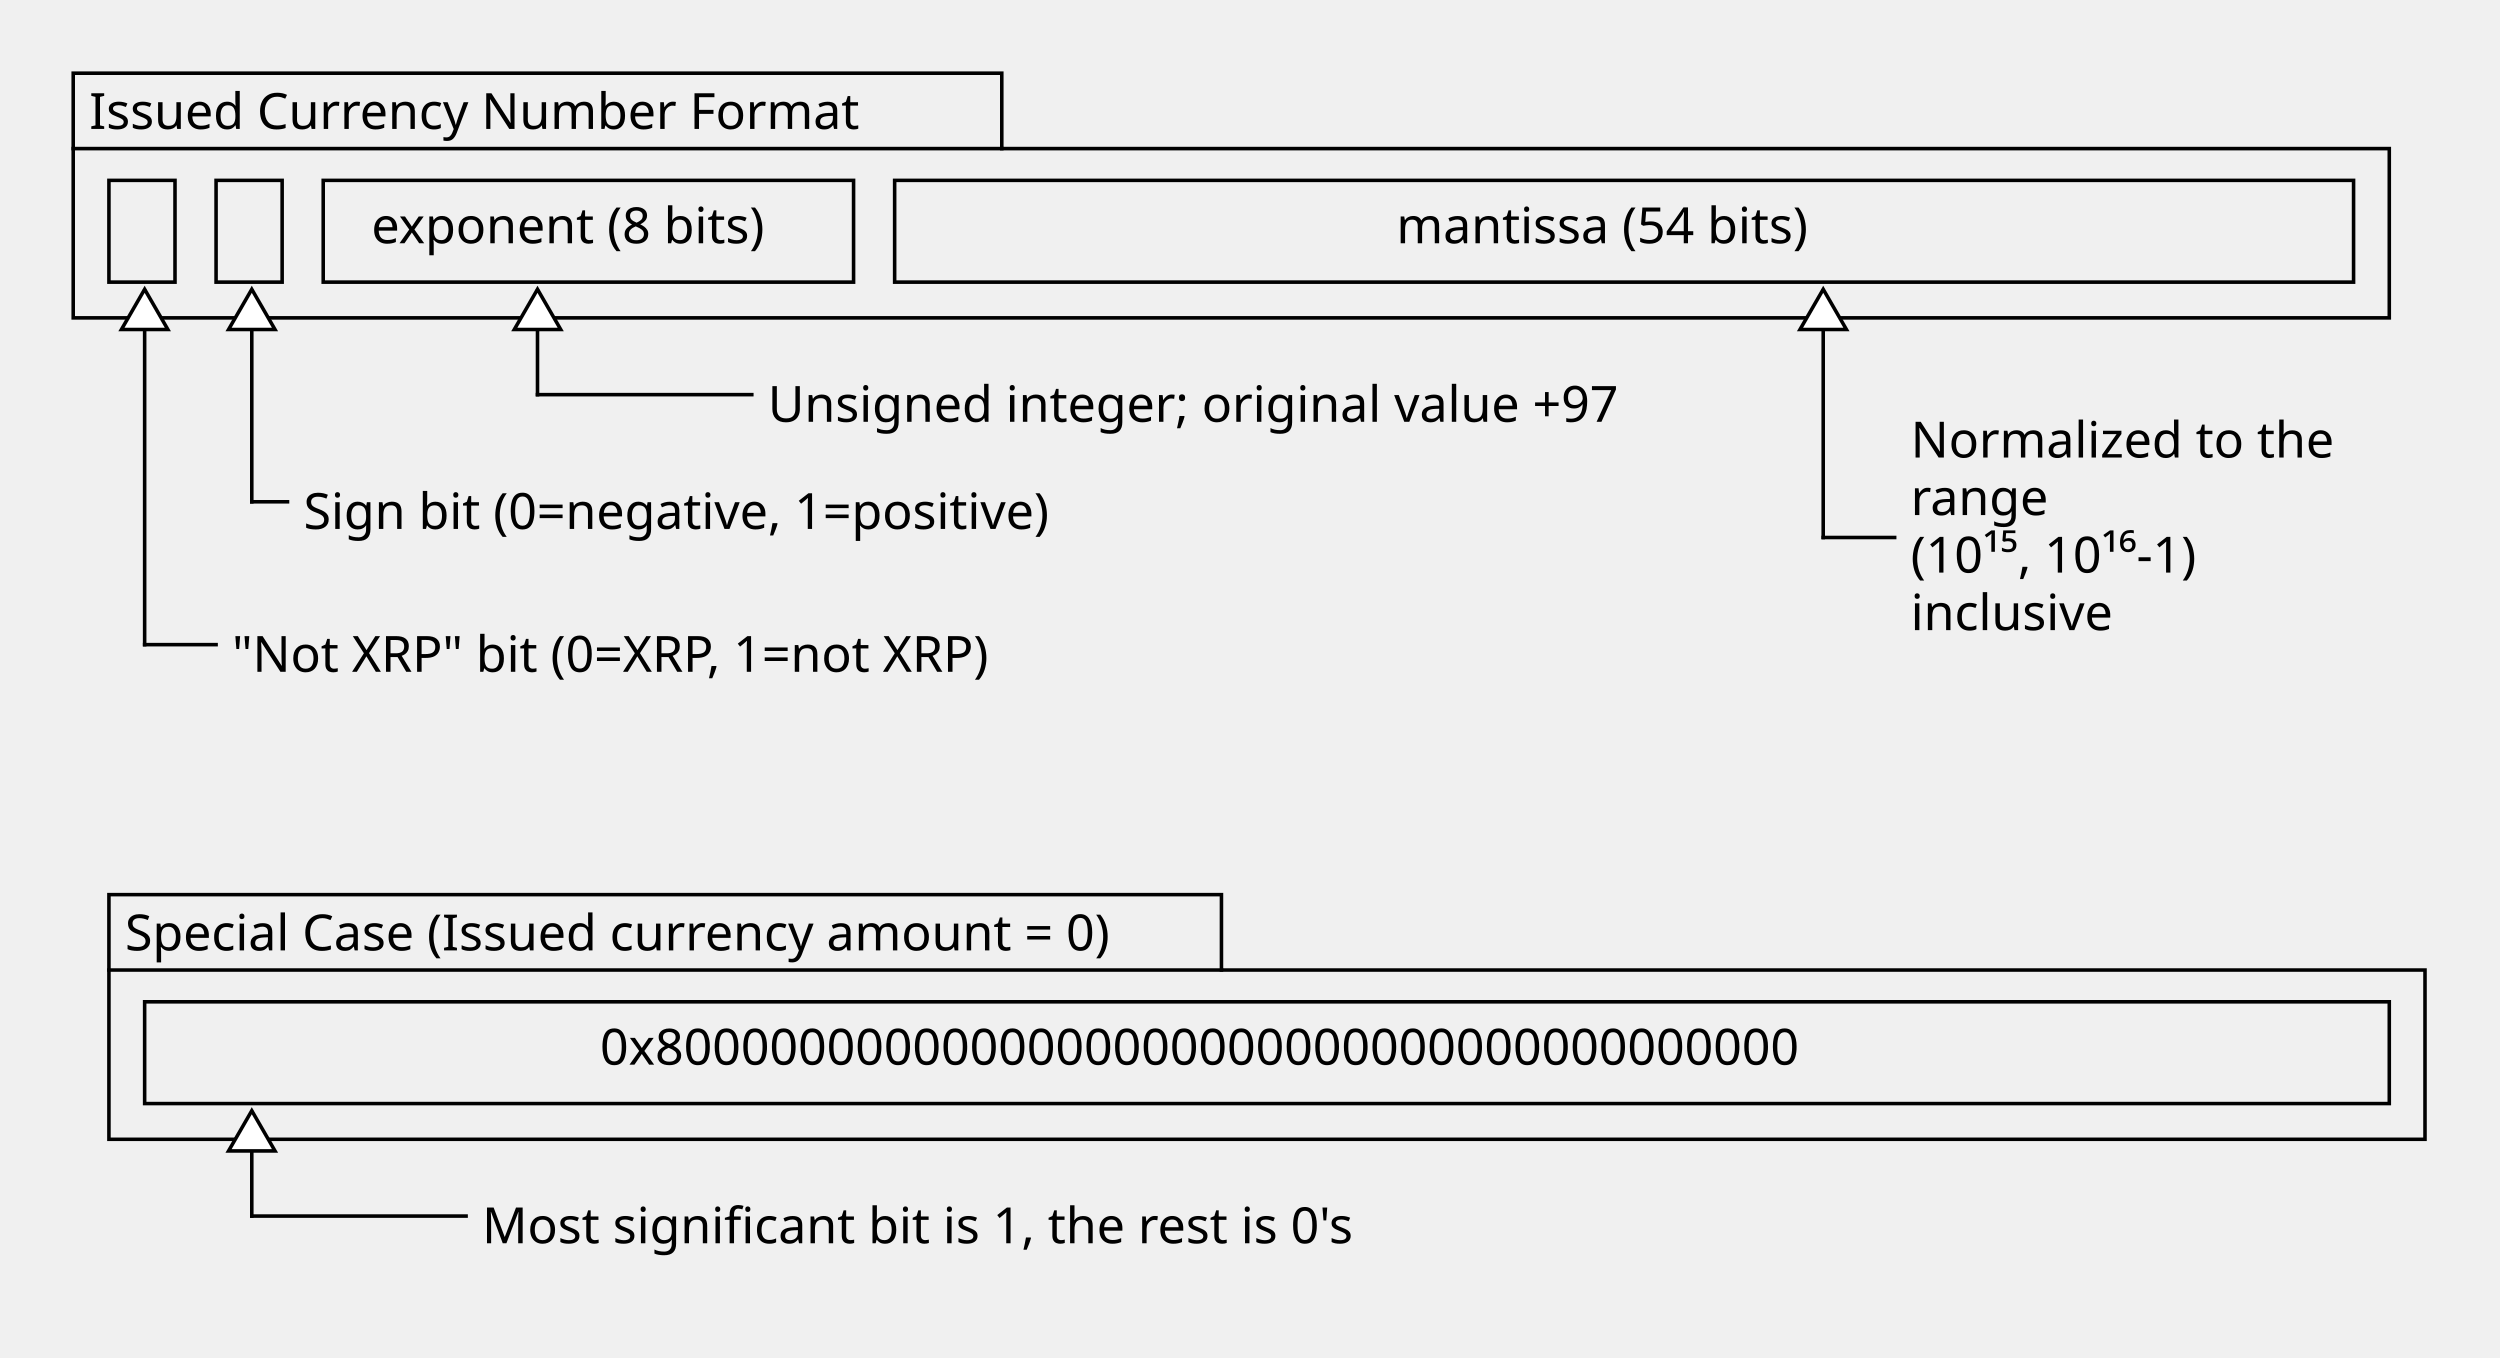
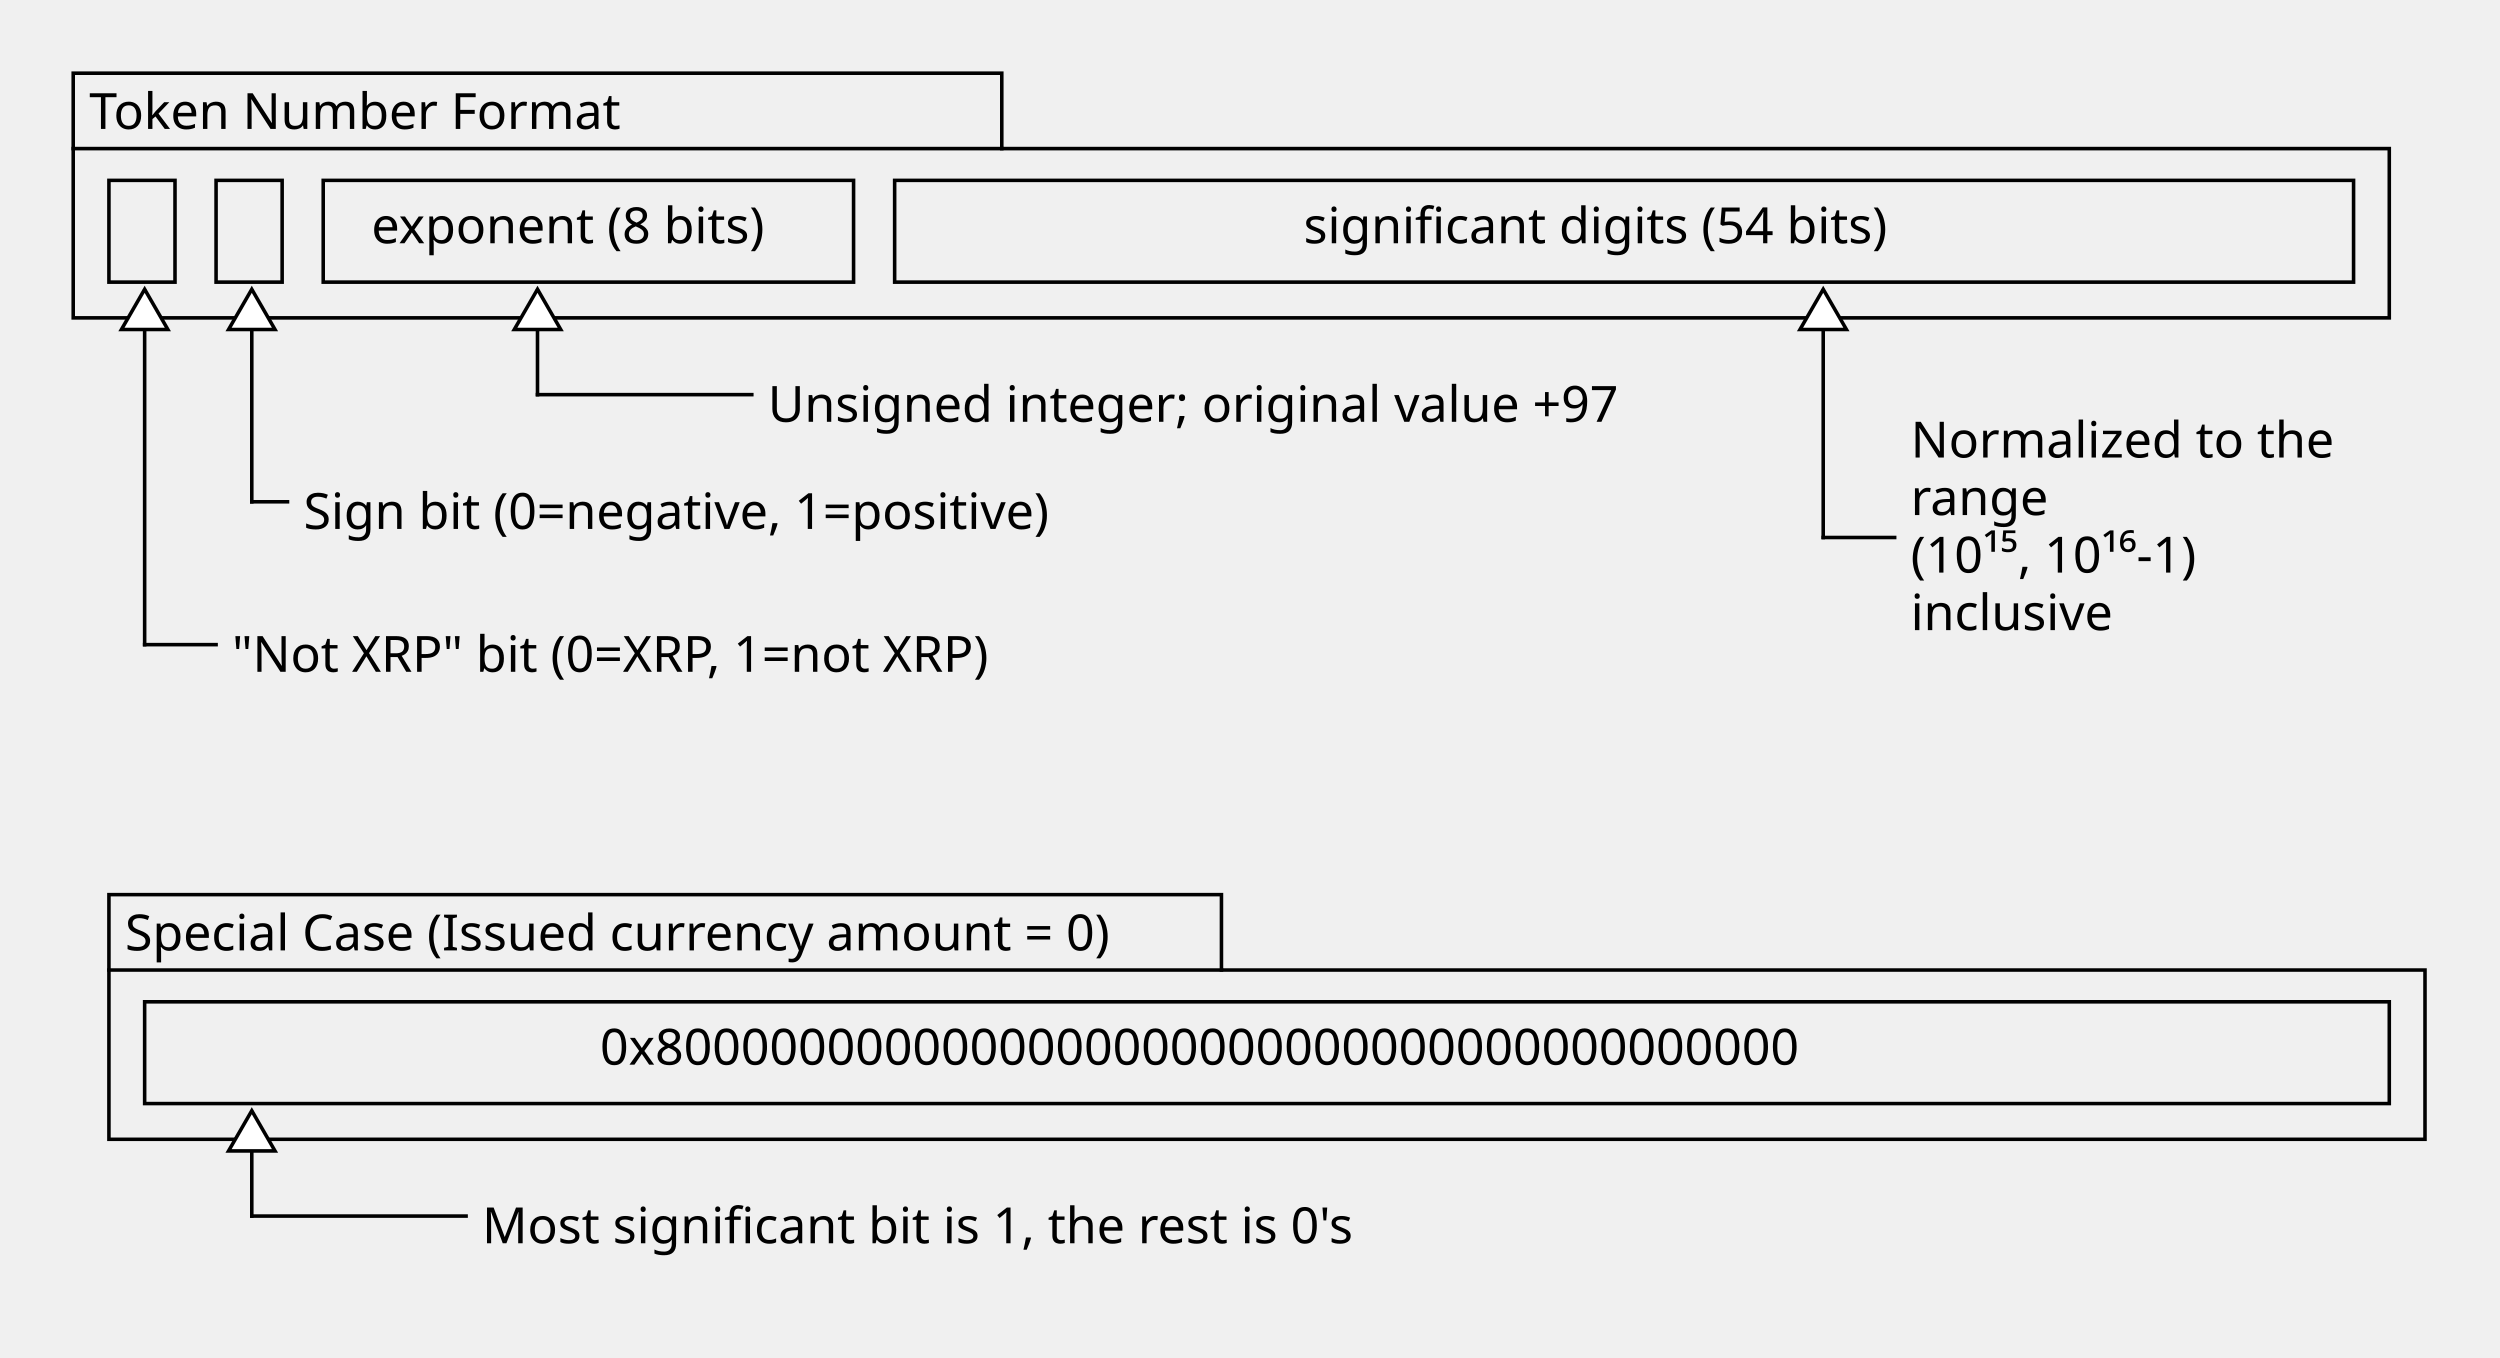
<svg xmlns="http://www.w3.org/2000/svg" fill-opacity="1" color-rendering="auto" color-interpolation="auto" text-rendering="auto" stroke="black" stroke-linecap="square" width="700" stroke-miterlimit="10" shape-rendering="auto" stroke-opacity="1" fill="black" stroke-dasharray="none" font-weight="normal" stroke-width="1" viewBox="0 0 700 380" height="380" font-family="'Dialog'" font-style="normal" stroke-linejoin="miter" font-size="12px" stroke-dashoffset="0" image-rendering="auto">
  <defs id="genericDefs" />
  <g>
    <defs id="defs1">
      <clipPath clipPathUnits="userSpaceOnUse" id="clipPath1">
        <path d="M0 0 L2147483647 0 L2147483647 2147483647 L0 2147483647 L0 0 Z" />
      </clipPath>
      <clipPath clipPathUnits="userSpaceOnUse" id="clipPath2">
        <path d="M0 0 L0 30 L280 30 L280 0 Z" />
      </clipPath>
      <clipPath clipPathUnits="userSpaceOnUse" id="clipPath3">
        <path d="M0 0 L0 30 L630 30 L630 0 Z" />
      </clipPath>
      <clipPath clipPathUnits="userSpaceOnUse" id="clipPath4">
        <path d="M0 0 L0 70 L650 70 L650 0 Z" />
      </clipPath>
      <clipPath clipPathUnits="userSpaceOnUse" id="clipPath5">
        <path d="M0 0 L0 90 L150 90 L150 0 Z" />
      </clipPath>
      <clipPath clipPathUnits="userSpaceOnUse" id="clipPath6">
        <path d="M0 0 L0 30 L270 30 L270 0 Z" />
      </clipPath>
      <clipPath clipPathUnits="userSpaceOnUse" id="clipPath7">
        <path d="M0 0 L0 30 L260 30 L260 0 Z" />
      </clipPath>
      <clipPath clipPathUnits="userSpaceOnUse" id="clipPath8">
        <path d="M0 0 L0 30 L410 30 L410 0 Z" />
      </clipPath>
      <clipPath clipPathUnits="userSpaceOnUse" id="clipPath9">
        <path d="M0 0 L0 30 L150 30 L150 0 Z" />
      </clipPath>
      <clipPath clipPathUnits="userSpaceOnUse" id="clipPath10">
        <path d="M0 0 L0 30 L20 30 L20 0 Z" />
      </clipPath>
      <clipPath clipPathUnits="userSpaceOnUse" id="clipPath11">
        <path d="M0 0 L0 60 L90 60 L90 0 Z" />
      </clipPath>
      <clipPath clipPathUnits="userSpaceOnUse" id="clipPath12">
        <path d="M0 0 L0 100 L50 100 L50 0 Z" />
      </clipPath>
      <clipPath clipPathUnits="userSpaceOnUse" id="clipPath13">
        <path d="M0 0 L0 130 L50 130 L50 0 Z" />
      </clipPath>
      <clipPath clipPathUnits="userSpaceOnUse" id="clipPath14">
        <path d="M0 0 L0 90 L40 90 L40 0 Z" />
      </clipPath>
    </defs>
    <g font-family="sans-serif" font-size="14px" transform="translate(130,330)">
      <text x="5" xml:space="preserve" y="18.109" clip-path="url(#clipPath2)" stroke="none">Most significant bit is 1, the rest is 0's</text>
    </g>
    <g fill="rgb(255,255,255)" fill-opacity="0" transform="translate(40,280)" stroke-opacity="0" stroke="rgb(255,255,255)">
      <rect x="0.5" width="628.5" height="28.5" y="0.5" clip-path="url(#clipPath3)" stroke="none" />
    </g>
    <g transform="translate(40,280)">
      <rect fill="none" x="0.5" width="628.5" height="28.5" y="0.5" clip-path="url(#clipPath3)" />
      <text x="128" font-size="14px" y="18.109" clip-path="url(#clipPath3)" font-family="sans-serif" stroke="none" xml:space="preserve">0x8000000000000000000000000000000000000000</text>
    </g>
    <g fill="rgb(255,255,255)" fill-opacity="0" transform="translate(20,20)" stroke-opacity="0" stroke="rgb(255,255,255)">
      <path d="M0.5 0.5 L260.5 0.5 L260.5 21.609 L649 21.609 L649 69 L0.5 69 Z" stroke="none" clip-path="url(#clipPath4)" />
    </g>
    <g transform="translate(20,20)">
      <path fill="none" d="M0.5 0.5 L260.5 0.5 L260.5 21.609 L649 21.609 L649 69 L0.5 69 Z" clip-path="url(#clipPath4)" />
      <path fill="none" d="M0.5 21.609 L260.5 21.609" clip-path="url(#clipPath4)" />
-       <text x="5" font-size="14px" y="16.109" clip-path="url(#clipPath4)" font-family="sans-serif" stroke="none" xml:space="preserve">Issued Currency Number Format</text>
+       <text x="5" font-size="14px" y="16.109" clip-path="url(#clipPath4)" font-family="sans-serif" stroke="none" xml:space="preserve">Token Number Format</text>
    </g>
    <g font-family="sans-serif" font-size="14px" transform="translate(530,110)">
      <text x="5" xml:space="preserve" y="18.109" clip-path="url(#clipPath5)" stroke="none">Normalized to the</text>
      <text x="5" xml:space="preserve" y="34.219" clip-path="url(#clipPath5)" stroke="none">range</text>
      <text x="5" xml:space="preserve" y="50.328" clip-path="url(#clipPath5)" stroke="none">(10¹⁵, 10¹⁶-1)</text>
      <text x="5" xml:space="preserve" y="66.438" clip-path="url(#clipPath5)" stroke="none">inclusive</text>
    </g>
    <g font-family="sans-serif" font-size="14px" transform="translate(210,100)">
      <text x="5" xml:space="preserve" y="18.109" clip-path="url(#clipPath2)" stroke="none">Unsigned integer; original value +97</text>
    </g>
    <g font-family="sans-serif" font-size="14px" transform="translate(60,170)">
      <text x="5" xml:space="preserve" y="18.109" clip-path="url(#clipPath6)" stroke="none">"Not XRP" bit (0=XRP, 1=not XRP)</text>
    </g>
    <g font-family="sans-serif" font-size="14px" transform="translate(80,130)">
      <text x="5" xml:space="preserve" y="18.109" clip-path="url(#clipPath7)" stroke="none">Sign bit (0=negative, 1=positive)</text>
    </g>
    <g fill="rgb(255,255,255)" fill-opacity="0" transform="translate(250,50)" stroke-opacity="0" stroke="rgb(255,255,255)">
      <rect x="0.5" width="408.5" height="28.5" y="0.5" clip-path="url(#clipPath8)" stroke="none" />
    </g>
    <g transform="translate(250,50)">
      <rect fill="none" x="0.5" width="408.5" height="28.5" y="0.5" clip-path="url(#clipPath8)" />
-       <text x="141" font-size="14px" y="18.109" clip-path="url(#clipPath8)" font-family="sans-serif" stroke="none" xml:space="preserve">mantissa (54 bits)</text>
+       <text x="115" font-size="14px" y="18.109" clip-path="url(#clipPath8)" font-family="sans-serif" stroke="none" xml:space="preserve">significant digits (54 bits)</text>
    </g>
    <g fill="rgb(255,255,255)" fill-opacity="0" transform="translate(90,50)" stroke-opacity="0" stroke="rgb(255,255,255)">
      <rect x="0.5" width="148.5" height="28.5" y="0.5" clip-path="url(#clipPath9)" stroke="none" />
    </g>
    <g transform="translate(90,50)">
      <rect fill="none" x="0.5" width="148.5" height="28.5" y="0.5" clip-path="url(#clipPath9)" />
      <text x="14" font-size="14px" y="18.109" clip-path="url(#clipPath9)" font-family="sans-serif" stroke="none" xml:space="preserve">exponent (8 bits)</text>
    </g>
    <g fill="rgb(255,255,255)" fill-opacity="0" transform="translate(60,50)" stroke-opacity="0" stroke="rgb(255,255,255)">
      <rect x="0.5" width="18.5" height="28.5" y="0.5" clip-path="url(#clipPath10)" stroke="none" />
    </g>
    <g transform="translate(60,50)">
      <rect fill="none" x="0.5" width="18.5" height="28.5" y="0.5" clip-path="url(#clipPath10)" />
    </g>
    <g fill="rgb(255,255,255)" fill-opacity="0" transform="translate(30,50)" stroke-opacity="0" stroke="rgb(255,255,255)">
      <rect x="0.5" width="18.5" height="28.5" y="0.5" clip-path="url(#clipPath10)" stroke="none" />
    </g>
    <g transform="translate(30,50)">
      <rect fill="none" x="0.5" width="18.5" height="28.5" y="0.5" clip-path="url(#clipPath10)" />
    </g>
    <g fill="rgb(255,255,255)" fill-opacity="0" transform="translate(30,250)" stroke-opacity="0" stroke="rgb(255,255,255)">
      <path d="M0.5 0.5 L312.007 0.5 L312.007 21.609 L649 21.609 L649 69 L0.5 69 Z" stroke="none" clip-path="url(#clipPath4)" />
    </g>
    <g transform="translate(30,250)">
      <path fill="none" d="M0.5 0.5 L312.007 0.5 L312.007 21.609 L649 21.609 L649 69 L0.5 69 Z" clip-path="url(#clipPath4)" />
      <path fill="none" d="M0.5 21.609 L312.007 21.609" clip-path="url(#clipPath4)" />
      <text x="5" font-size="14px" y="16.109" clip-path="url(#clipPath4)" font-family="sans-serif" stroke="none" xml:space="preserve">Special Case (Issued currency amount = 0)</text>
    </g>
    <g transform="translate(60,300)">
      <path fill="none" d="M10.5 11.5 L10.5 40.5" clip-path="url(#clipPath11)" />
      <path fill="none" d="M10.5 40.5 L70.5 40.5" clip-path="url(#clipPath11)" />
      <path fill="white" d="M4 22.258 L10.5 11 L17 22.258 Z" clip-path="url(#clipPath11)" stroke="none" />
      <path fill="none" d="M4 22.258 L10.5 11 L17 22.258 Z" clip-path="url(#clipPath11)" />
    </g>
    <g transform="translate(500,70)">
      <path fill="none" d="M10.5 11.5 L10.5 80.5" clip-path="url(#clipPath12)" />
      <path fill="none" d="M10.5 80.5 L30.5 80.5" clip-path="url(#clipPath12)" />
      <path fill="white" d="M4 22.258 L10.5 11 L17 22.258 Z" clip-path="url(#clipPath12)" stroke="none" />
      <path fill="none" d="M4 22.258 L10.5 11 L17 22.258 Z" clip-path="url(#clipPath12)" />
    </g>
    <g transform="translate(140,70)">
      <path fill="none" d="M10.5 11.5 L10.5 40.5" clip-path="url(#clipPath11)" />
      <path fill="none" d="M10.5 40.5 L70.5 40.5" clip-path="url(#clipPath11)" />
      <path fill="white" d="M4 22.258 L10.5 11 L17 22.258 Z" clip-path="url(#clipPath11)" stroke="none" />
      <path fill="none" d="M4 22.258 L10.5 11 L17 22.258 Z" clip-path="url(#clipPath11)" />
    </g>
    <g transform="translate(30,70)">
      <path fill="none" d="M10.5 11.5 L10.5 110.5" clip-path="url(#clipPath13)" />
      <path fill="none" d="M10.5 110.5 L30.5 110.5" clip-path="url(#clipPath13)" />
      <path fill="white" d="M4 22.258 L10.5 11 L17 22.258 Z" clip-path="url(#clipPath13)" stroke="none" />
      <path fill="none" d="M4 22.258 L10.5 11 L17 22.258 Z" clip-path="url(#clipPath13)" />
    </g>
    <g transform="translate(60,70)">
      <path fill="none" d="M10.5 11.5 L10.5 70.5" clip-path="url(#clipPath14)" />
      <path fill="none" d="M10.5 70.5 L20.5 70.5" clip-path="url(#clipPath14)" />
      <path fill="white" d="M4 22.258 L10.5 11 L17 22.258 Z" clip-path="url(#clipPath14)" stroke="none" />
      <path fill="none" d="M4 22.258 L10.5 11 L17 22.258 Z" clip-path="url(#clipPath14)" />
    </g>
  </g>
</svg>
